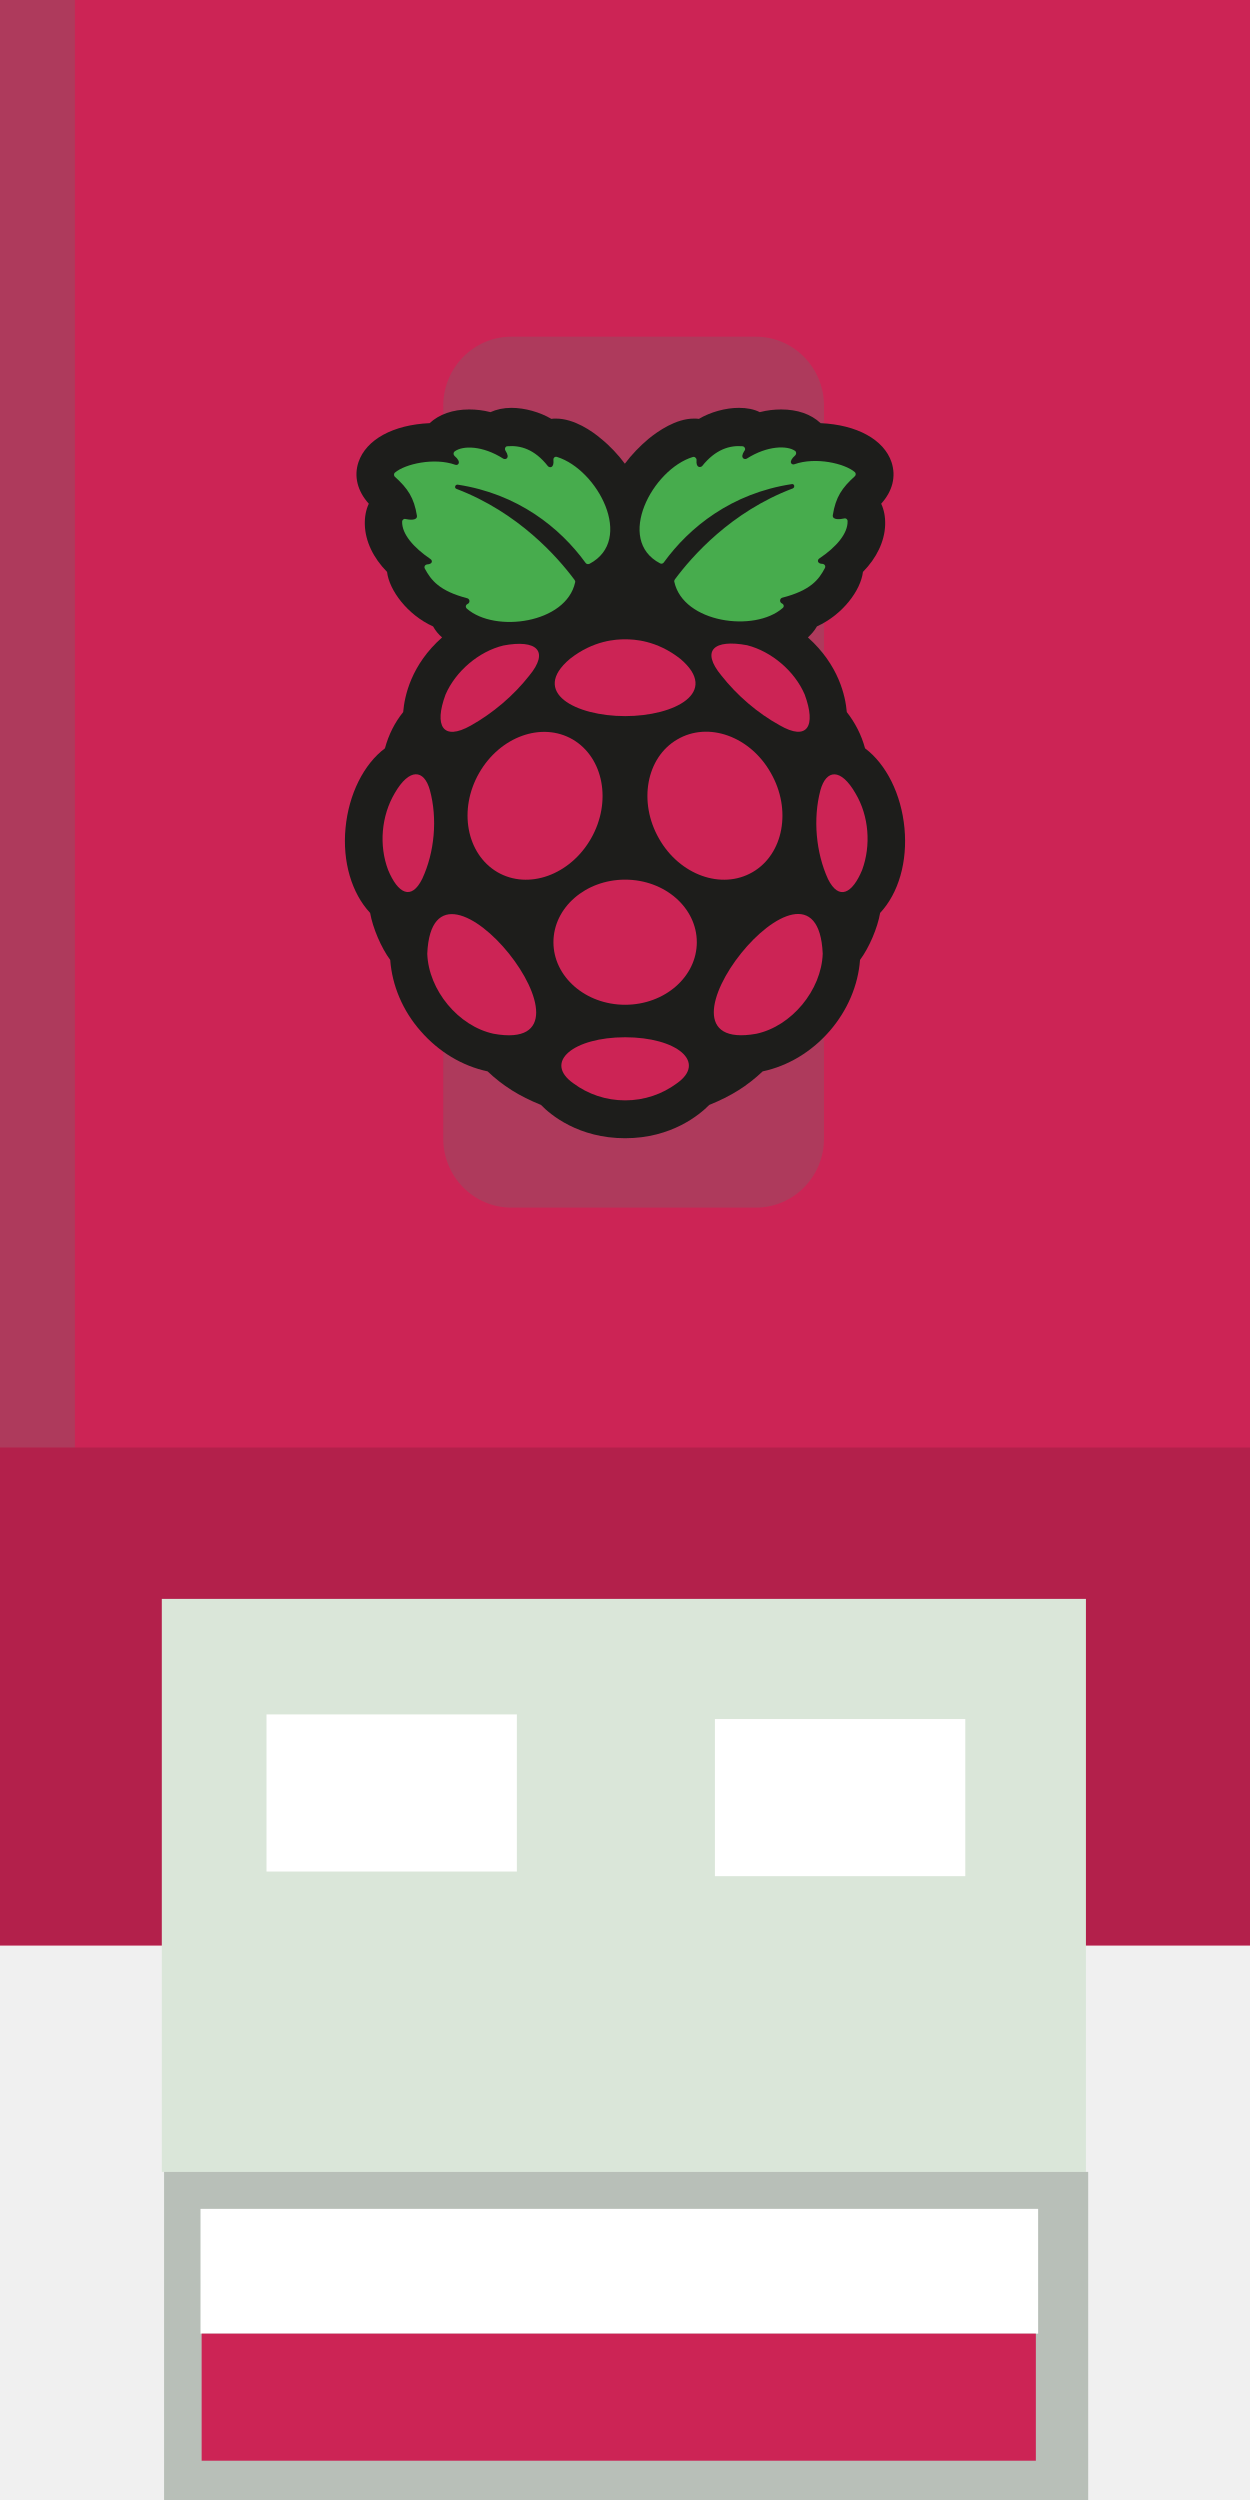
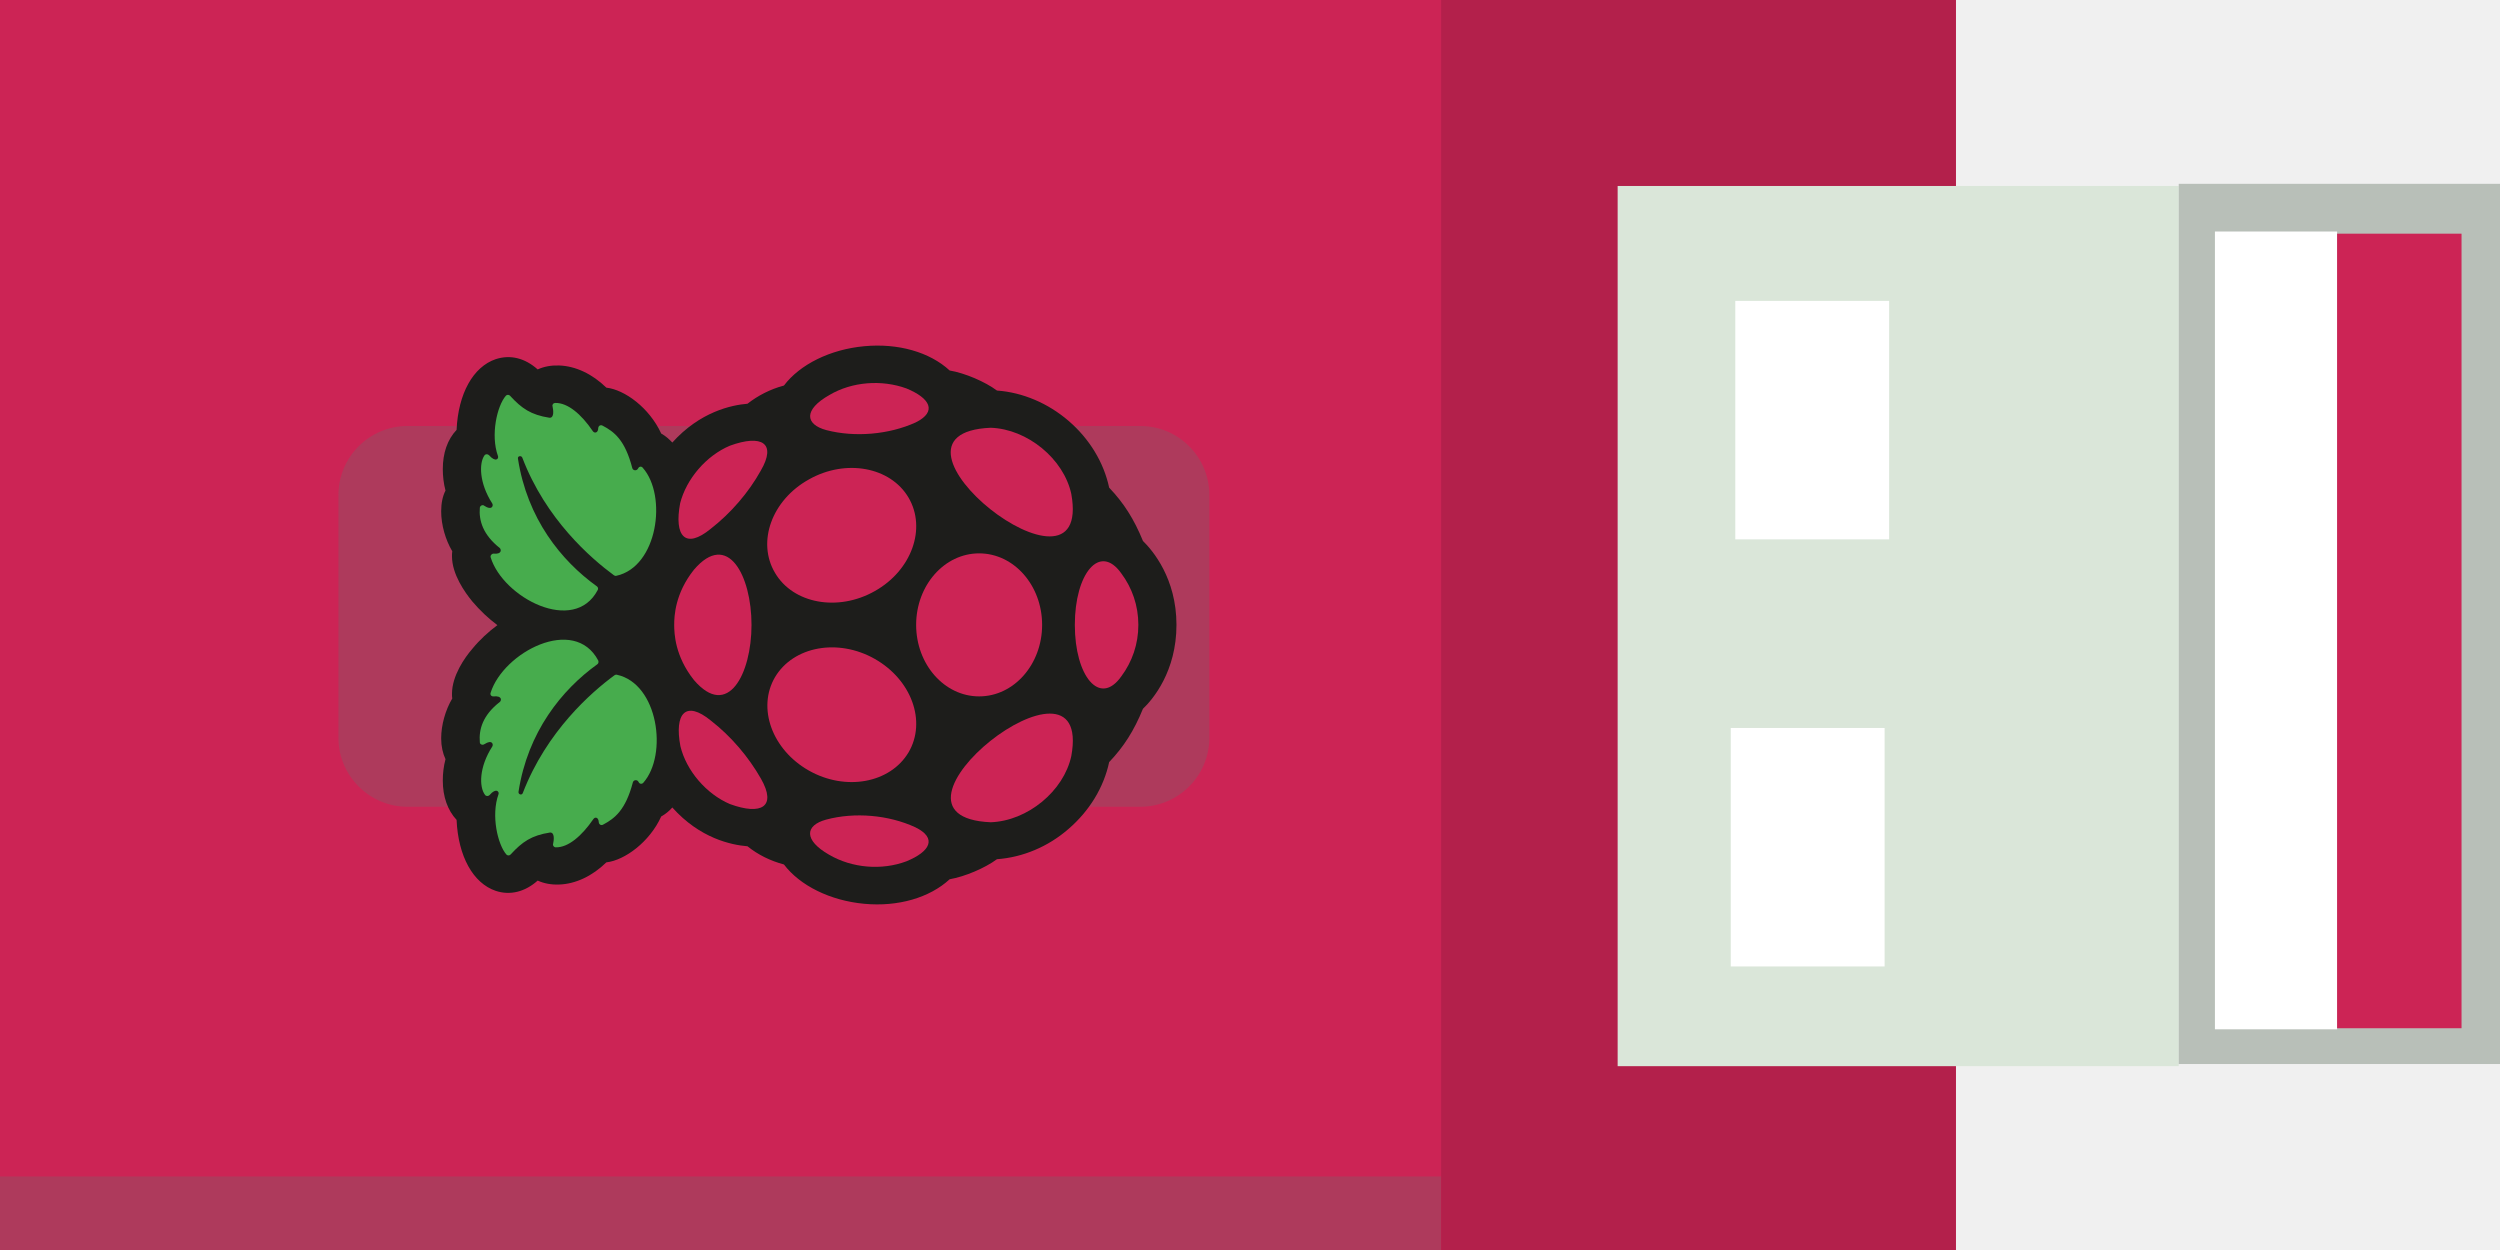
- <svg xmlns="http://www.w3.org/2000/svg" width="85" height="170" viewBox="0 0 85 170" version="1.1" id="svg5" xml:space="preserve">
+ <svg xmlns="http://www.w3.org/2000/svg" width="170" height="85" viewBox="0 0 170 85" version="1.1" id="svg5" xml:space="preserve">
  <defs id="defs2">
    <clipPath clipPathUnits="userSpaceOnUse" id="clipPath1722">
      <g id="g1726">
        <path d="M 280.002,515.032 H 290.62 V 238.979 h -10.618 z" id="path1724" />
      </g>
    </clipPath>
    <clipPath clipPathUnits="userSpaceOnUse" id="clipPath1744">
      <g id="g1748">
        <path d="M 0,566 H 800 V 0 H 0 Z" id="path1746" />
      </g>
    </clipPath>
    <clipPath clipPathUnits="userSpaceOnUse" id="clipPath1750">
      <g id="g1754">
        <path d="M 0,566 H 800 V 0 H 0 Z" id="path1752" />
      </g>
    </clipPath>
    <clipPath clipPathUnits="userSpaceOnUse" id="clipPath1756">
      <g id="g1760">
        <path d="M 0,566 H 800 V 0 H 0 Z" id="path1758" />
      </g>
    </clipPath>
    <clipPath clipPathUnits="userSpaceOnUse" id="clipPath1762">
      <g id="g1766">
        <path d="M 0,566 H 800 V 0 H 0 Z" id="path1764" />
      </g>
    </clipPath>
    <clipPath clipPathUnits="userSpaceOnUse" id="clipPath1768">
      <g id="g1772">
        <path d="M 0,566 H 800 V 0 H 0 Z" id="path1770" />
      </g>
    </clipPath>
    <clipPath clipPathUnits="userSpaceOnUse" id="clipPath1774">
      <g id="g1778">
        <path d="M 0,566 H 800 V 0 H 0 Z" id="path1776" />
      </g>
    </clipPath>
    <clipPath clipPathUnits="userSpaceOnUse" id="clipPath1780">
      <g id="g1784">
        <path d="M 0,566 H 800 V 0 H 0 Z" id="path1782" />
      </g>
    </clipPath>
    <clipPath clipPathUnits="userSpaceOnUse" id="clipPath1786">
      <g id="g1790">
        <path d="M 0,566 H 800 V 0 H 0 Z" id="path1788" />
      </g>
    </clipPath>
    <clipPath clipPathUnits="userSpaceOnUse" id="clipPath1792">
      <g id="g1796">
        <path d="M 0,566 H 800 V 0 H 0 Z" id="path1794" />
      </g>
    </clipPath>
    <clipPath clipPathUnits="userSpaceOnUse" id="clipPath1798">
      <g id="g1802">
        <path d="M 0,566 H 800 V 0 H 0 Z" id="path1800" />
      </g>
    </clipPath>
  </defs>
  <g id="layer3" transform="translate(-365,-120.7431)">
-     <g id="g2553" clip-path="none" transform="matrix(1,0,0,1.015107,4.7209464e-6,-1.82402)">
-       <rect style="fill:#cc2455;fill-opacity:1;stroke-width:11.395;stroke-linejoin:bevel;paint-order:stroke markers fill" id="rect2459" width="242.911" height="372.414" x="753.213" y="-511.374" transform="matrix(0.3499221,0,0,0.3499221,101.4342,299.6842)" ry="0" />
-       <rect style="fill:#ae3a5c;fill-opacity:1;stroke-width:2.367;stroke-linejoin:bevel;paint-order:stroke markers fill" id="rect2462-0" width="5.203" height="98.796" x="364.89" y="120.626" ry="0" />
-       <rect style="fill:#ae3a5c;fill-opacity:1;stroke-width:4.057;stroke-linejoin:bevel;paint-order:stroke markers fill" id="rect2462-0-5" width="25.893" height="58.342" x="395.14" y="143.297" ry="4.632" />
-       <rect style="fill:#b3204b;fill-opacity:1;stroke-width:3.267;stroke-linejoin:bevel;paint-order:stroke markers fill" id="rect2462" width="85" height="33.351" x="365" y="217.708" ry="0" />
-     </g>
-     <g id="g4296" transform="matrix(1.002431,0,0,1.017574,-0.7276869,-2.121989)">
+     <rect style="fill:#cc2455;fill-opacity:1;stroke-width:4.028;stroke-linejoin:bevel;paint-order:stroke markers fill" id="rect2459" width="85" height="133" x="-205.743" y="365" ry="0" transform="rotate(-90)" />
+     <rect style="fill:#ae3a5c;fill-opacity:1;stroke-width:2.311;stroke-linejoin:bevel;paint-order:stroke markers fill" id="rect2462-0" width="5" height="98" x="-205.743" y="365" ry="0" transform="rotate(-90)" />
+     <rect style="fill:#ae3a5c;fill-opacity:1;stroke-width:4.088;stroke-linejoin:bevel;paint-order:stroke markers fill" id="rect2462-0-5" width="25.893" height="59.224" x="-175.603" y="388.013" ry="4.702" transform="rotate(-90)" />
+     <rect style="fill:#b3204b;fill-opacity:1;stroke-width:3.347;stroke-linejoin:bevel;paint-order:stroke markers fill" id="rect2462" width="85" height="35" x="-205.743" y="463" ry="0" transform="rotate(-90)" />
+     <g id="g4296" transform="matrix(0,-0.954776,0.9963941,0,248.2308,552.0638)">
      <rect style="fill:#dae6d9;fill-opacity:1;stroke-width:3.544;stroke-linejoin:bevel;paint-order:stroke markers fill" id="rect3049" width="62.688" height="38.292" x="375.817" y="227.59" ry="0" />
      <rect style="fill:#b8bfb8;fill-opacity:1;stroke-width:2.681;stroke-linejoin:bevel;paint-order:stroke markers fill" id="rect3049-4" width="62.688" height="21.925" x="375.971" y="265.882" ry="0" />
      <rect style="fill:#ffffff;fill-opacity:1;stroke-width:4;stroke-linejoin:bevel;paint-order:stroke markers fill" id="rect3335" width="16.984" height="10.499" x="382.919" y="235.31" />
      <rect style="fill:#ffffff;fill-opacity:1;stroke-width:4;stroke-linejoin:bevel;paint-order:stroke markers fill" id="rect3335-5" width="16.984" height="10.499" x="413.337" y="235.619" />
      <rect style="fill:#ffffff;fill-opacity:1;stroke-width:6.52;stroke-linejoin:bevel;paint-order:stroke markers fill" id="rect3335-5-8" width="56.82" height="8.338" x="378.442" y="268.352" />
      <rect style="fill:#cc2455;fill-opacity:1;stroke-width:6.566;stroke-linejoin:bevel;paint-order:stroke markers fill" id="rect3335-5-8-5" width="56.589" height="8.492" x="378.519" y="276.69" />
    </g>
-     <g id="g446-6-5" style="clip-rule:evenodd;fill-rule:evenodd;stroke-linejoin:round;stroke-miterlimit:2" transform="matrix(0.1798767,0,0,0.182594,388.4596,148.4769)">
+     <g id="g446-6-5" style="clip-rule:evenodd;fill-rule:evenodd;stroke-linejoin:round;stroke-miterlimit:2" transform="matrix(0,-0.1794405,0.1838235,0,395,182.2373)">
      <path d="m 211.5,156.5 c -1.2,-12.6 -6.9,-23.8 -14.9,-29.7 -1.4,-5.1 -3.8,-9.6 -6.9,-13.5 -0.5,-5.9 -3,-17.5 -14.7,-27.8 1.3,-1.2 2.5,-2.5 3.4,-4.1 C 188.2,77 195,67.9 195.8,61.1 201,55.9 204,49.7 204.2,43.6 204.3,40.7 203.8,38 202.7,35.7 207,31 208.4,25.6 206.6,20.2 203.7,11.8 193.5,6.3 179.8,5.7 176.1,2.3 171,0.6 164.9,0.6 c -2.6,0 -5.4,0.3 -8.1,1 C 154.6,0.5 151.9,0 148.9,0 143.8,0 138.1,1.6 133.8,4.1 133.1,4 132.5,4 131.9,4 c -6.8,0 -13.6,4.7 -17.1,7.5 -3.4,2.8 -6.5,6 -9,9.3 -2.5,-3.3 -5.6,-6.6 -9,-9.3 C 93.5,8.7 86.6,4 79.8,4 79.2,4 78.6,4 78,4.1 73.7,1.6 68,0 62.9,0 59.9,0 57.2,0.6 55,1.6 52.3,0.9 49.6,0.6 46.9,0.6 40.8,0.6 35.6,2.4 32,5.7 18.2,6.3 8,11.8 5.1,20.2 3.3,25.5 4.7,31 9,35.7 c -1.1,2.3 -1.6,5 -1.5,7.9 0.2,6.1 3.2,12.3 8.4,17.5 0.8,6.8 7.7,16 17.4,20.3 0.9,1.6 2.1,3 3.4,4.1 C 25,95.7 22.5,107.3 22,113.3 c -3.2,3.9 -5.5,8.4 -6.9,13.5 -8,5.9 -13.7,17.1 -14.9,29.7 -1.2,12.5 2.3,24.2 9.3,31.6 1,5.6 4.2,13 7.6,17.5 0.7,9.5 4.7,18.9 11.5,26.5 6.8,7.7 15.7,13 25.3,15 5.8,5.4 11.9,9.2 20.2,12.5 3.6,3.7 14.2,12.4 31.8,12.4 17.6,0 28.2,-8.8 31.8,-12.4 8.3,-3.3 14.4,-7.1 20.2,-12.5 9.6,-2 18.5,-7.3 25.3,-15 6.7,-7.6 10.8,-17 11.5,-26.5 3.4,-4.5 6.6,-11.8 7.6,-17.5 7,-7.4 10.4,-19.1 9.2,-31.6 z" style="fill:#1d1d1b;fill-rule:nonzero" id="path418-7-7" />
      <path d="m 131.5,18.3 c 0.7,-0.2 1.4,0.4 1.4,1.1 -0.3,3.2 1.6,2.8 2.1,2.3 5.1,-6.3 10.5,-7.8 15.3,-7.4 0.8,0.1 1.3,1.1 0.7,1.7 -1.9,2.8 0.1,3.4 0.9,2.9 7.8,-4.9 15.3,-4.9 18.2,-2.9 0.6,0.4 0.6,1.2 0.1,1.7 -2.9,2.5 -1.3,3.7 -0.3,3.3 8,-2.8 19,-0.3 22.8,2.9 0.5,0.4 0.5,1.2 0,1.6 -4.8,4.3 -7.2,7.7 -8.3,14.5 -0.2,1.9 2.9,1.5 4.3,1.2 0.7,-0.2 1.3,0.3 1.3,1 0.1,4.6 -4.2,9.6 -10.7,13.9 -0.9,0.6 -0.7,2 1.2,2 0.9,0.1 1.3,0.9 0.9,1.6 -2.3,4.3 -5.4,8.3 -16.1,11 -1,0.3 -1.1,1.6 -0.2,2.1 0.9,0.4 1,1.3 0.3,1.8 -10.6,9.1 -37.5,5.5 -40.9,-9.8 -0.1,-0.3 0,-0.6 0.2,-0.9 6.4,-8.5 21.2,-25.2 44.6,-33.9 0.9,-0.4 0.6,-1.8 -0.4,-1.6 -22.7,3.4 -38.7,16 -48.4,29.2 -0.3,0.4 -0.9,0.6 -1.4,0.3 -17,-8.7 -2.9,-35 12.4,-39.6 z" style="fill:#47ac4d;fill-rule:nonzero" id="path420-3-8" />
      <path d="m 30.2,59.9 c -0.4,-0.7 0,-1.5 0.9,-1.6 2,-0.1 2.1,-1.4 1.2,-2 C 25.9,52 21.5,47 21.6,42.4 c 0,-0.7 0.7,-1.2 1.3,-1 1.3,0.3 4.5,0.7 4.3,-1.2 -1.1,-6.8 -3.5,-10.2 -8.3,-14.5 -0.5,-0.4 -0.5,-1.2 0,-1.6 3.8,-3.2 14.8,-5.7 22.8,-2.9 1,0.4 2.6,-0.9 -0.3,-3.3 -0.5,-0.5 -0.5,-1.3 0.1,-1.7 3,-2.2 10.5,-2.2 18.3,2.7 0.8,0.5 2.8,0 0.9,-2.9 -0.5,-0.7 -0.1,-1.7 0.7,-1.7 4.8,-0.4 10.2,1 15.3,7.4 0.5,0.6 2.4,1 2.1,-2.3 C 78.7,18.6 79.4,18 80.2,18.3 95.5,23 109.6,49.2 92.4,58.1 91.9,58.3 91.3,58.2 91,57.8 81.3,44.6 65.3,32 42.6,28.6 c -1,-0.1 -1.4,1.3 -0.4,1.6 23.4,8.8 38.2,25.4 44.6,33.9 0.2,0.3 0.3,0.6 0.2,0.9 -3.4,15.3 -30.3,18.9 -40.9,9.8 -0.6,-0.5 -0.6,-1.4 0.3,-1.8 0.9,-0.4 0.9,-1.8 -0.2,-2.1 -10.6,-2.7 -13.7,-6.8 -16,-11 z" style="fill:#47ac4d;fill-rule:nonzero" id="path422-5-6" />
      <path d="m 173.8,106.8 c 4.4,11.8 1,17.4 -9.5,11.4 -8.3,-4.5 -16.1,-11.1 -22,-18.5 -7.9,-9.4 -2.8,-13.6 9.7,-11.3 9.2,2.3 18,9.6 21.8,18.4 z" style="fill:#cc2455;fill-rule:nonzero" id="path424-7-4" />
      <path d="m 126.8,93.5 c 15,12.5 -2.2,21.3 -20.9,21.3 C 87.2,114.8 70,106 85,93.5 c 9,-7 17.6,-7.3 20.9,-7.3 3.3,0 11.9,0.3 20.9,7.3 z" style="fill:#cc2455;fill-rule:nonzero" id="path426-3-0" />
      <path d="m 38,106.8 c 3.8,-8.7 12.6,-16.1 21.9,-18.3 12.4,-2.3 17.6,1.9 9.7,11.3 -5.9,7.4 -13.7,13.9 -22,18.5 -10.6,5.9 -14,0.2 -9.6,-11.5 z" style="fill:#cc2455;fill-rule:nonzero" id="path428-3-6" />
      <path d="m 16.3,172.1 c -3.5,-9.1 -2.6,-20.1 2.5,-28.6 5.5,-9.4 11.1,-9 13.3,-1.1 2.9,10.5 1.8,23.1 -2.9,33 -4.1,8.2 -9.2,5.5 -12.9,-3.3 z" style="fill:#cc2455;fill-rule:nonzero" id="path430-7-4" />
      <path d="M 56.2,233.1 C 42.9,230.3 31.6,216.9 31.1,203.3 33.2,155 102.9,241.4 56.2,233.1 Z" style="fill:#cc2455;fill-rule:nonzero" id="path432-3-1" />
      <path d="M 57.6,172.9 C 45.9,166.1 42.8,149.6 50.7,136 c 7.9,-13.6 23.7,-19.2 35.4,-12.5 11.7,6.8 14.8,23.3 6.9,36.9 -7.9,13.6 -23.7,19.2 -35.4,12.5 z" style="fill:#cc2455;fill-rule:nonzero" id="path434-2-2" />
      <path d="m 125.4,251.6 c -5.5,4 -12.2,6.3 -19.5,6.3 -7.3,0 -14,-2.3 -19.5,-6.3 -11.6,-8 0.1,-17.2 19.5,-17.2 19.4,0 31.1,9.2 19.5,17.2 z" style="fill:#cc2455;fill-rule:nonzero" id="path436-1-1" />
      <ellipse cx="105.9" cy="199" rx="27.1" ry="23.3" style="fill:#cc2455" id="ellipse438-0-9" />
      <path d="m 118.7,160.4 c -7.9,-13.6 -4.8,-30.2 6.9,-36.9 11.7,-6.8 27.6,-1.2 35.4,12.5 7.9,13.6 4.8,30.2 -6.9,36.9 -11.7,6.7 -27.6,1.1 -35.4,-12.5 z" style="fill:#cc2455;fill-rule:nonzero" id="path440-5-7" />
      <path d="m 155.5,233.1 c -46.7,8.2 23,-78.2 25.1,-29.8 -0.5,13.6 -11.8,27 -25.1,29.8 z" style="fill:#cc2455;fill-rule:nonzero" id="path442-7-2" />
      <path d="m 195.5,172.1 c -3.7,8.8 -8.8,11.5 -12.9,3.4 -4.6,-9.9 -5.7,-22.5 -2.9,-33 2.2,-8 7.8,-8.4 13.3,1.1 5.1,8.4 5.9,19.4 2.5,28.5 z" style="fill:#cc2455;fill-rule:nonzero" id="path444-1-3" />
    </g>
  </g>
</svg>
